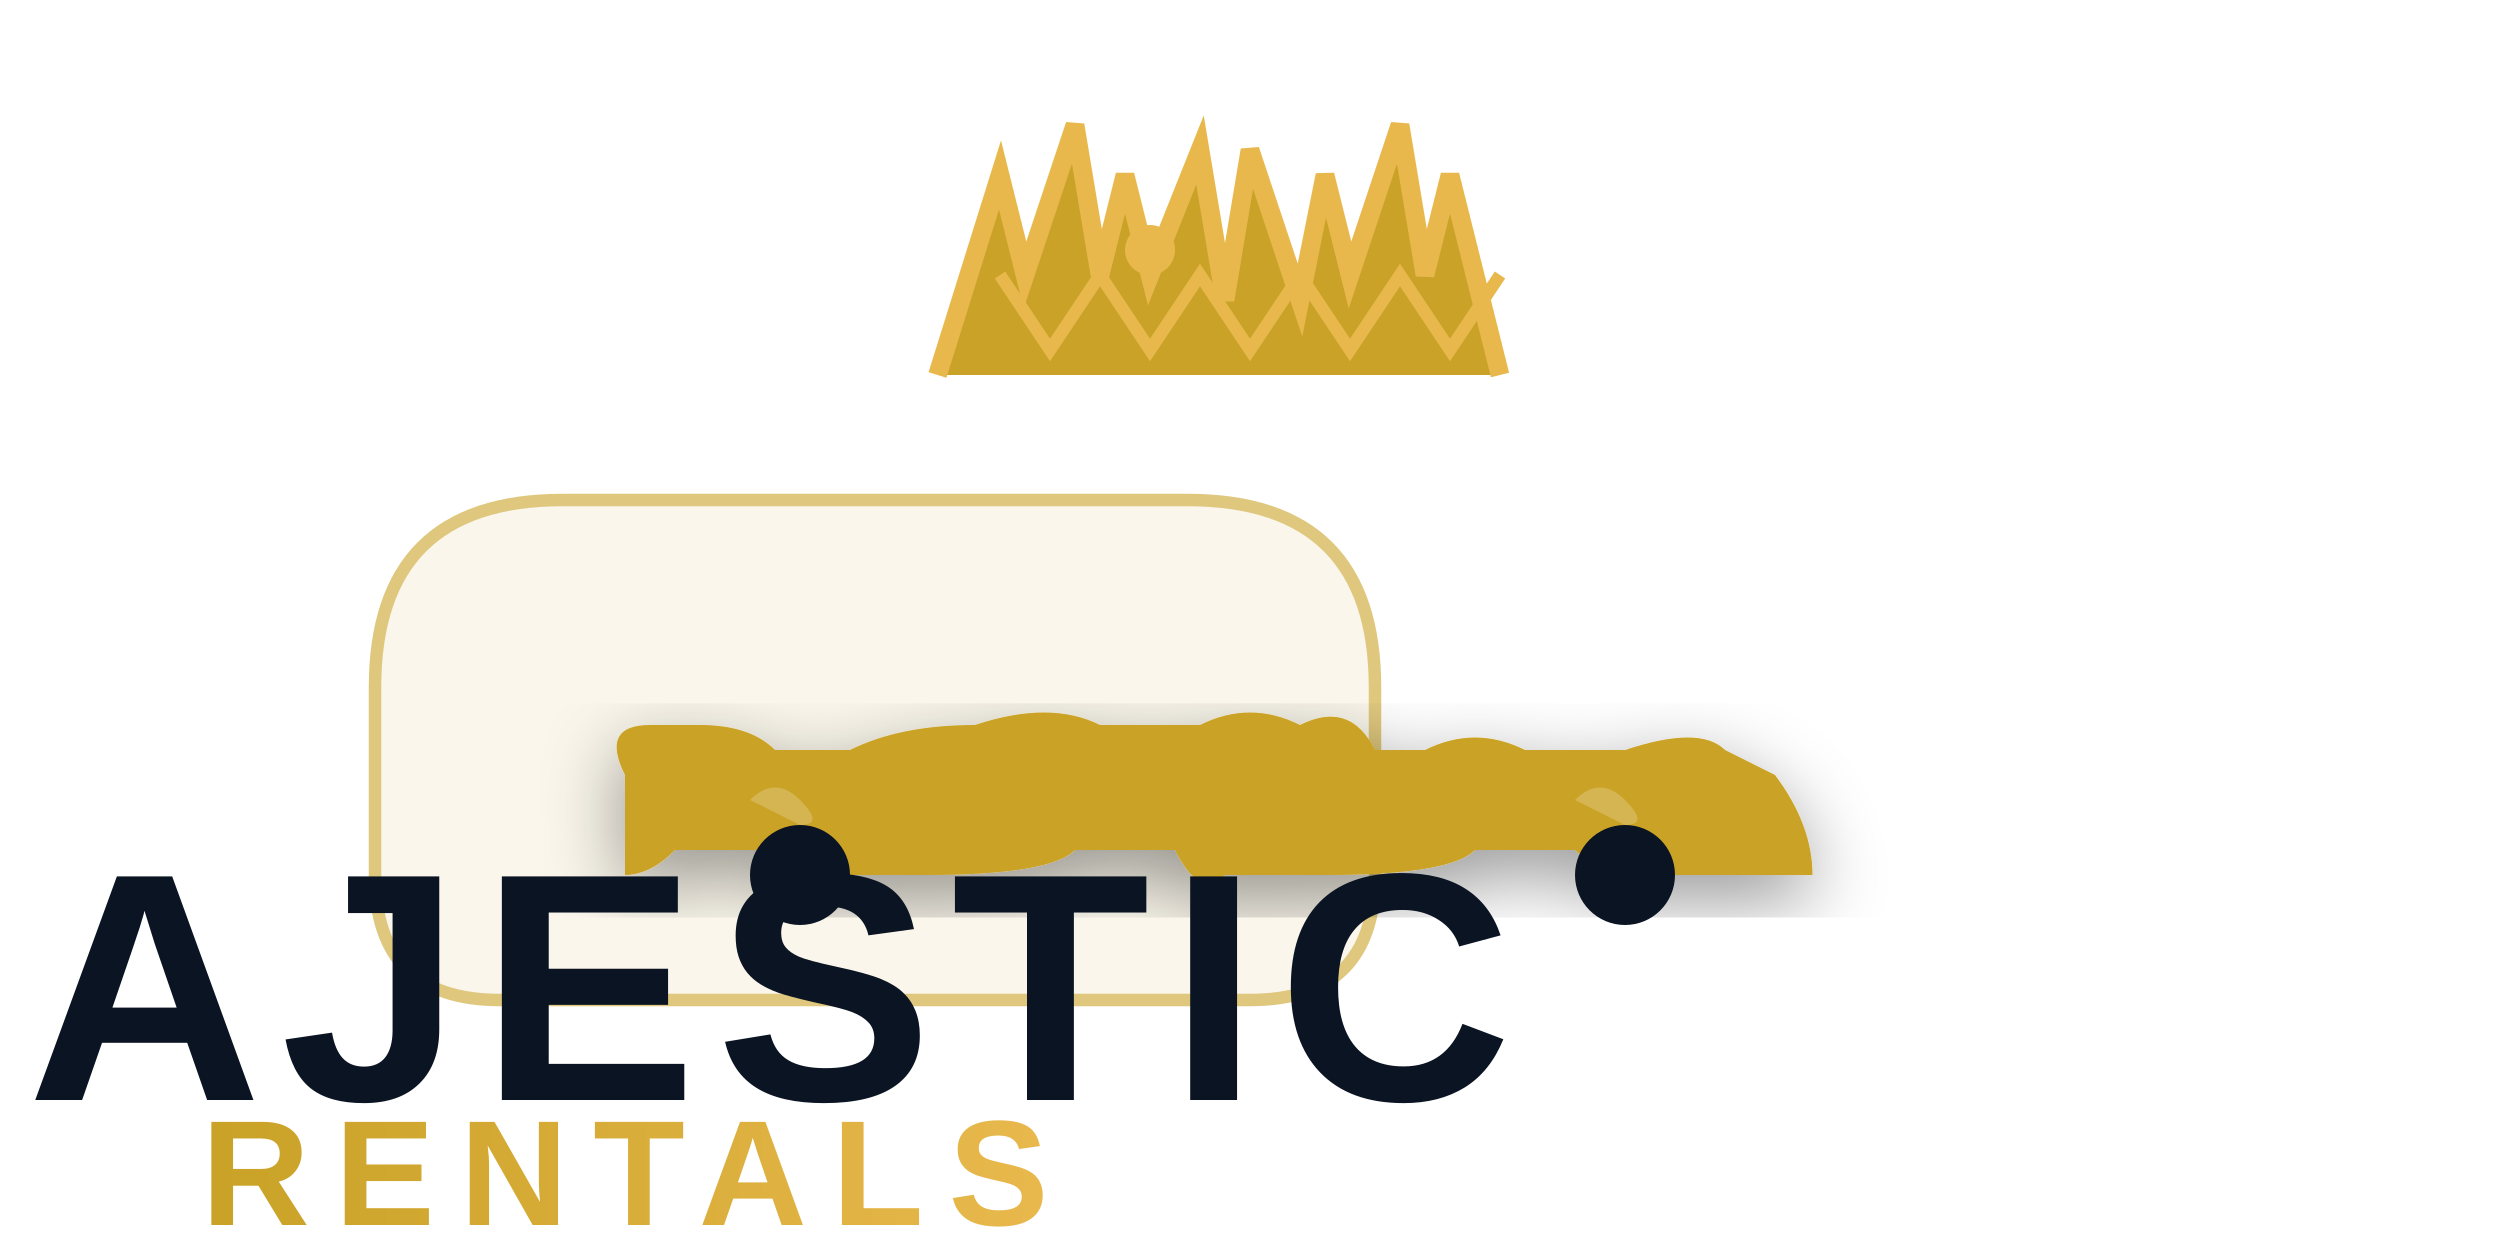
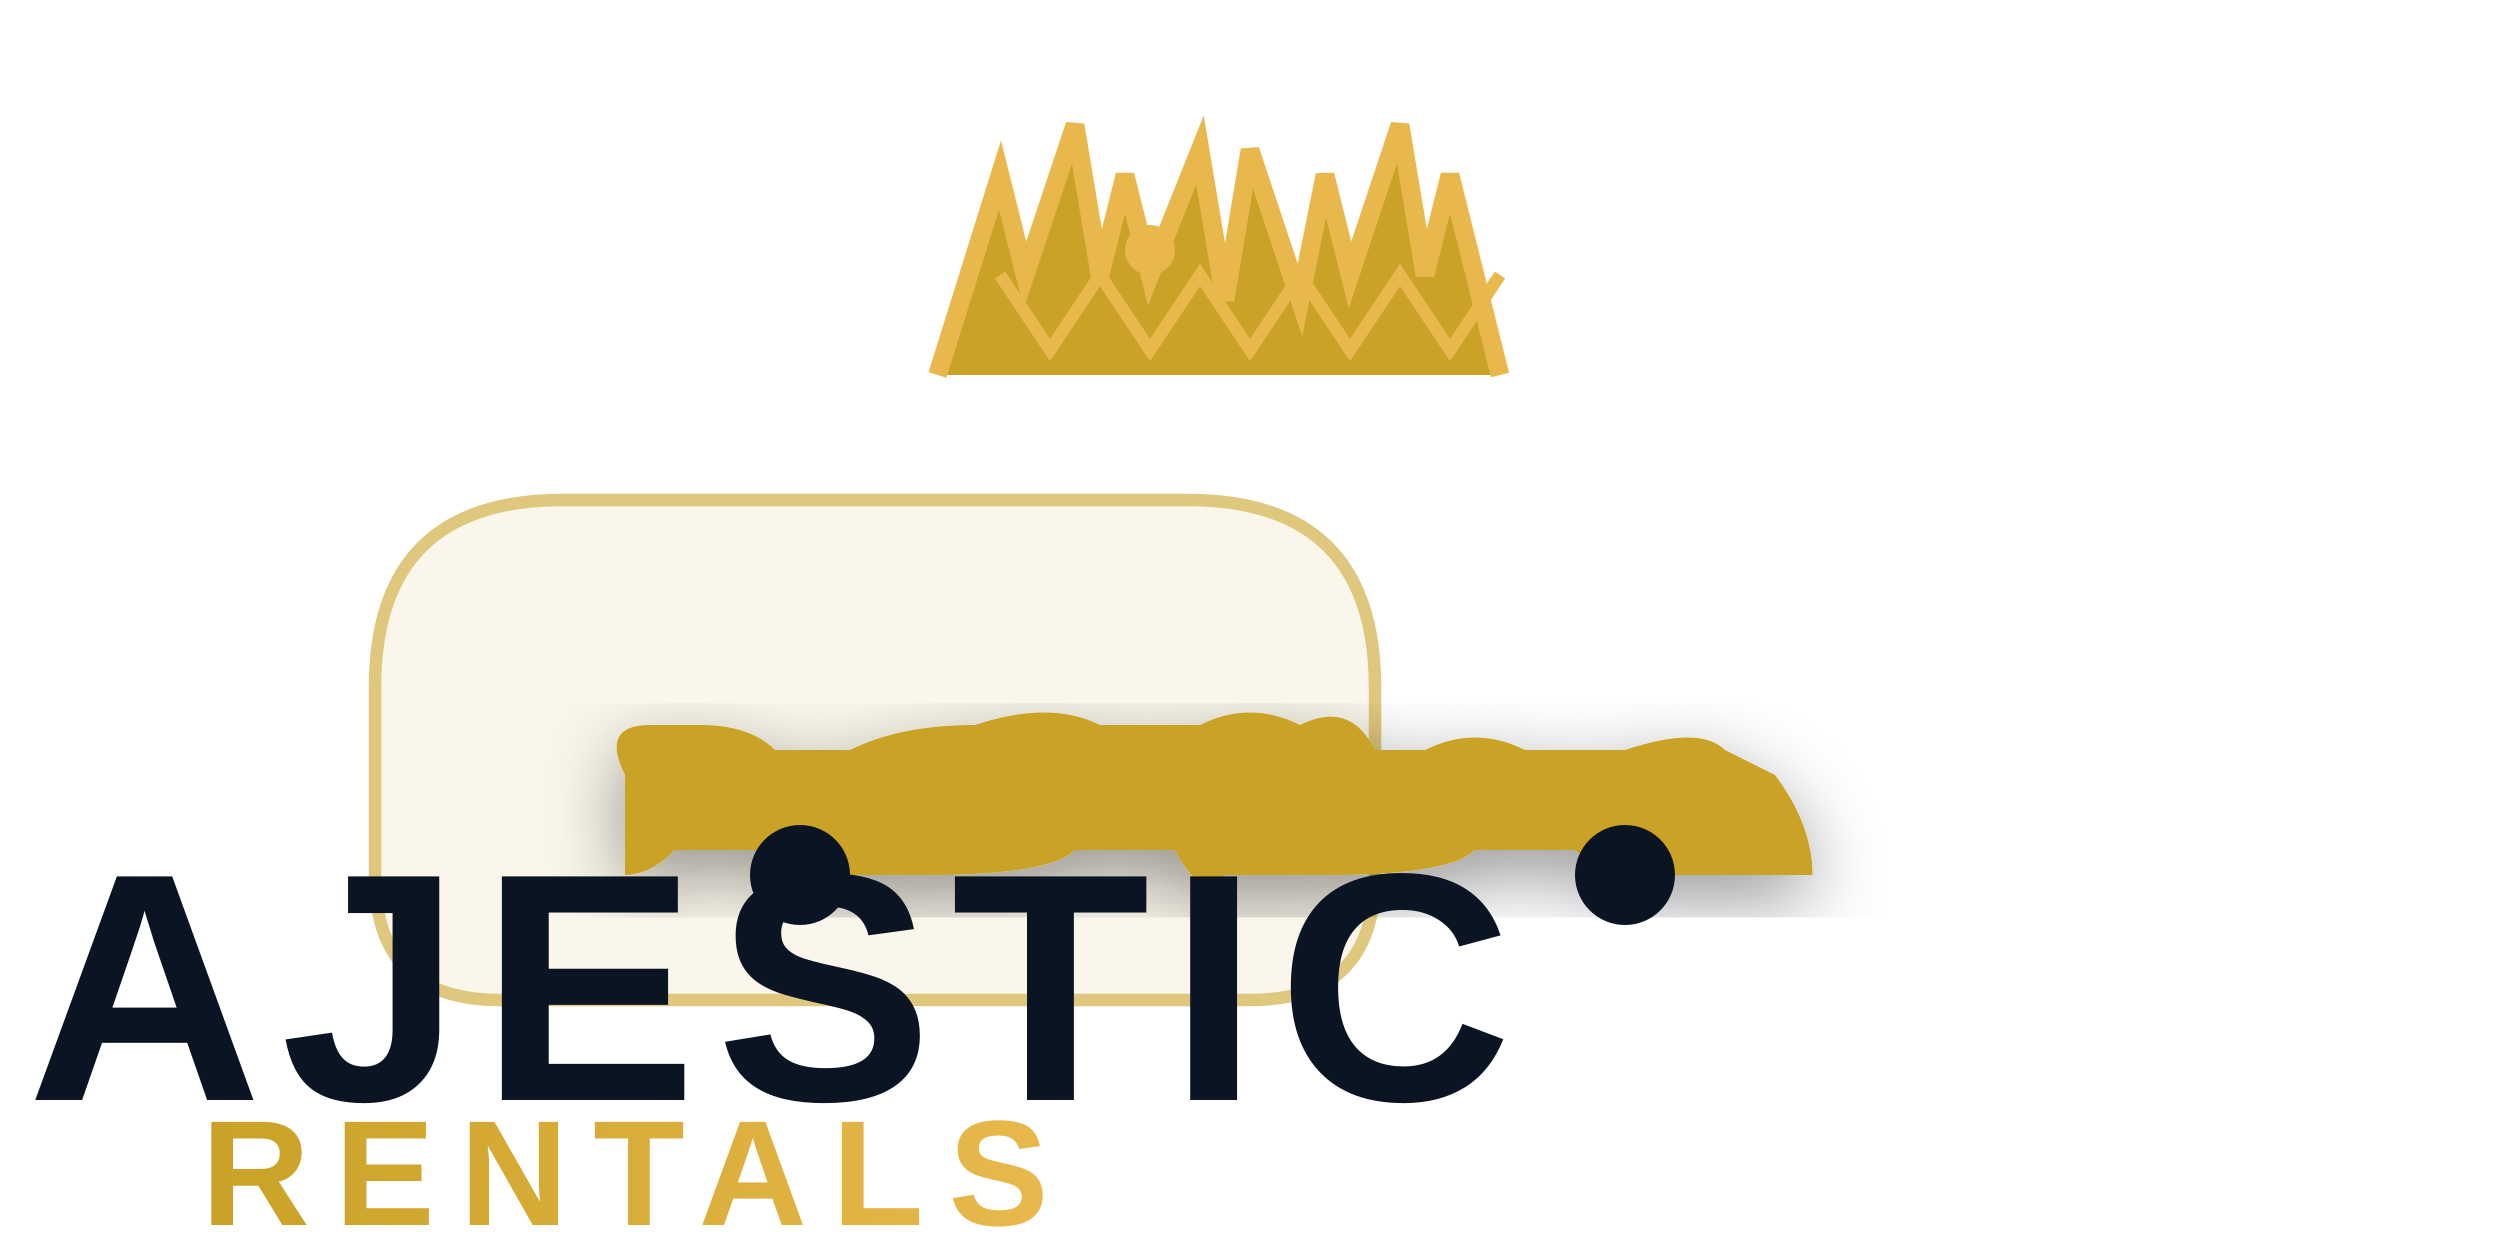
<svg xmlns="http://www.w3.org/2000/svg" viewBox="0 0 200 100" aria-label="Majestic Rentals — premium chauffeur-driven car rentals in Nepal">
  <defs>
    <linearGradient id="goldGrad" x1="0%" y1="0%" x2="100%" y2="0%">
      <stop offset="0%" stop-color="#c9a227" />
      <stop offset="100%" stop-color="#e8b84c" />
    </linearGradient>
-     <filter id="shadow" x="-20%" y="-20%" width="140%" height="140%">
+     <filter id="dropShadow" x="-20%" y="-20%" width="140%" height="140%">
      <feDropShadow dx="0" dy="2" stdDeviation="3" flood-opacity="0.4" />
    </filter>
  </defs>
  <path d="M 75 30 L 80 14 L 82 22 L 86 10 L 88 22 L 90 14 L 92 22 L 96 12 L 98 24 L 100 12 L 104 24 L 106 14 L 108 22 L 112 10 L 114 22 L 116 14 L 120 30" fill="#c9a227" stroke="#e8b84c" stroke-width="1.5" />
  <path d="M 80 22 L 84 28 L 88 22 L 92 28 L 96 22 L 100 28 L 104 22 L 108 28 L 112 22 L 116 28 L 120 22" fill="none" stroke="#e8b84c" stroke-width="1" />
  <circle cx="92" cy="20" r="2" fill="#e8b84c" />
  <path d="M 45 40 Q 30 40 30 55 L 30 70 Q 30 80 40 80 L 100 80 Q 110 80 110 70 L 110 55 Q 110 40 95 40 Z" fill="rgba(201,162,39,0.15)" stroke="#c9a227" stroke-width="1" opacity="0.6" />
-   <path d="M 50 62 Q 48 58 52 58 L 56 58 Q 60 58 62 60 L 68 60 Q 72 58 78 58 Q 84 56 88 58 L 96 58 Q 100 56 104 58 Q 108 56 110 60 L 114 60 Q 118 58 122 60 L 130 60 Q 136 58 138 60 L 142 62 Q 145 66 145 70 L 132 70 Q 128 70 126 68 L 118 68 Q 116 70 106 70 L 98 70 Q 96 72 94 68 L 86 68 Q 84 70 74 70 L 66 70 Q 64 72 62 68 L 54 68 Q 52 70 50 70 Z" fill="#c9a227" filter="url(#shadow)" />
+   <path d="M 50 62 Q 48 58 52 58 L 56 58 Q 60 58 62 60 L 68 60 Q 72 58 78 58 Q 84 56 88 58 L 96 58 Q 100 56 104 58 Q 108 56 110 60 L 114 60 Q 118 58 122 60 L 130 60 Q 136 58 138 60 L 142 62 Q 145 66 145 70 L 132 70 Q 128 70 126 68 L 118 68 Q 116 70 106 70 L 98 70 Q 96 72 94 68 L 86 68 Q 84 70 74 70 L 66 70 Q 64 72 62 68 L 54 68 Q 52 70 50 70 Z" fill="#c9a227" filter="url(#dropShadow)" />
  <circle cx="64" cy="70" r="4" fill="#0a1422" />
  <circle cx="130" cy="70" r="4" fill="#0a1422" />
-   <path d="M 60 64 Q 62 62 64 64 Q 66 66 64 66 Z" fill="rgba(255,255,255,0.2)" />
-   <path d="M 126 64 Q 128 62 130 64 Q 132 66 130 66 Z" fill="rgba(255,255,255,0.2)" />
  <text x="50" y="88" font-family="Arial, sans-serif" font-weight="900" font-size="26" letter-spacing="1.5" fill="#0a1422" text-anchor="middle">MAJESTIC</text>
  <text x="50" y="98" font-family="Arial, sans-serif" font-weight="700" font-size="12" letter-spacing="2" fill="url(#goldGrad)" text-anchor="middle">RENTALS</text>
</svg>
